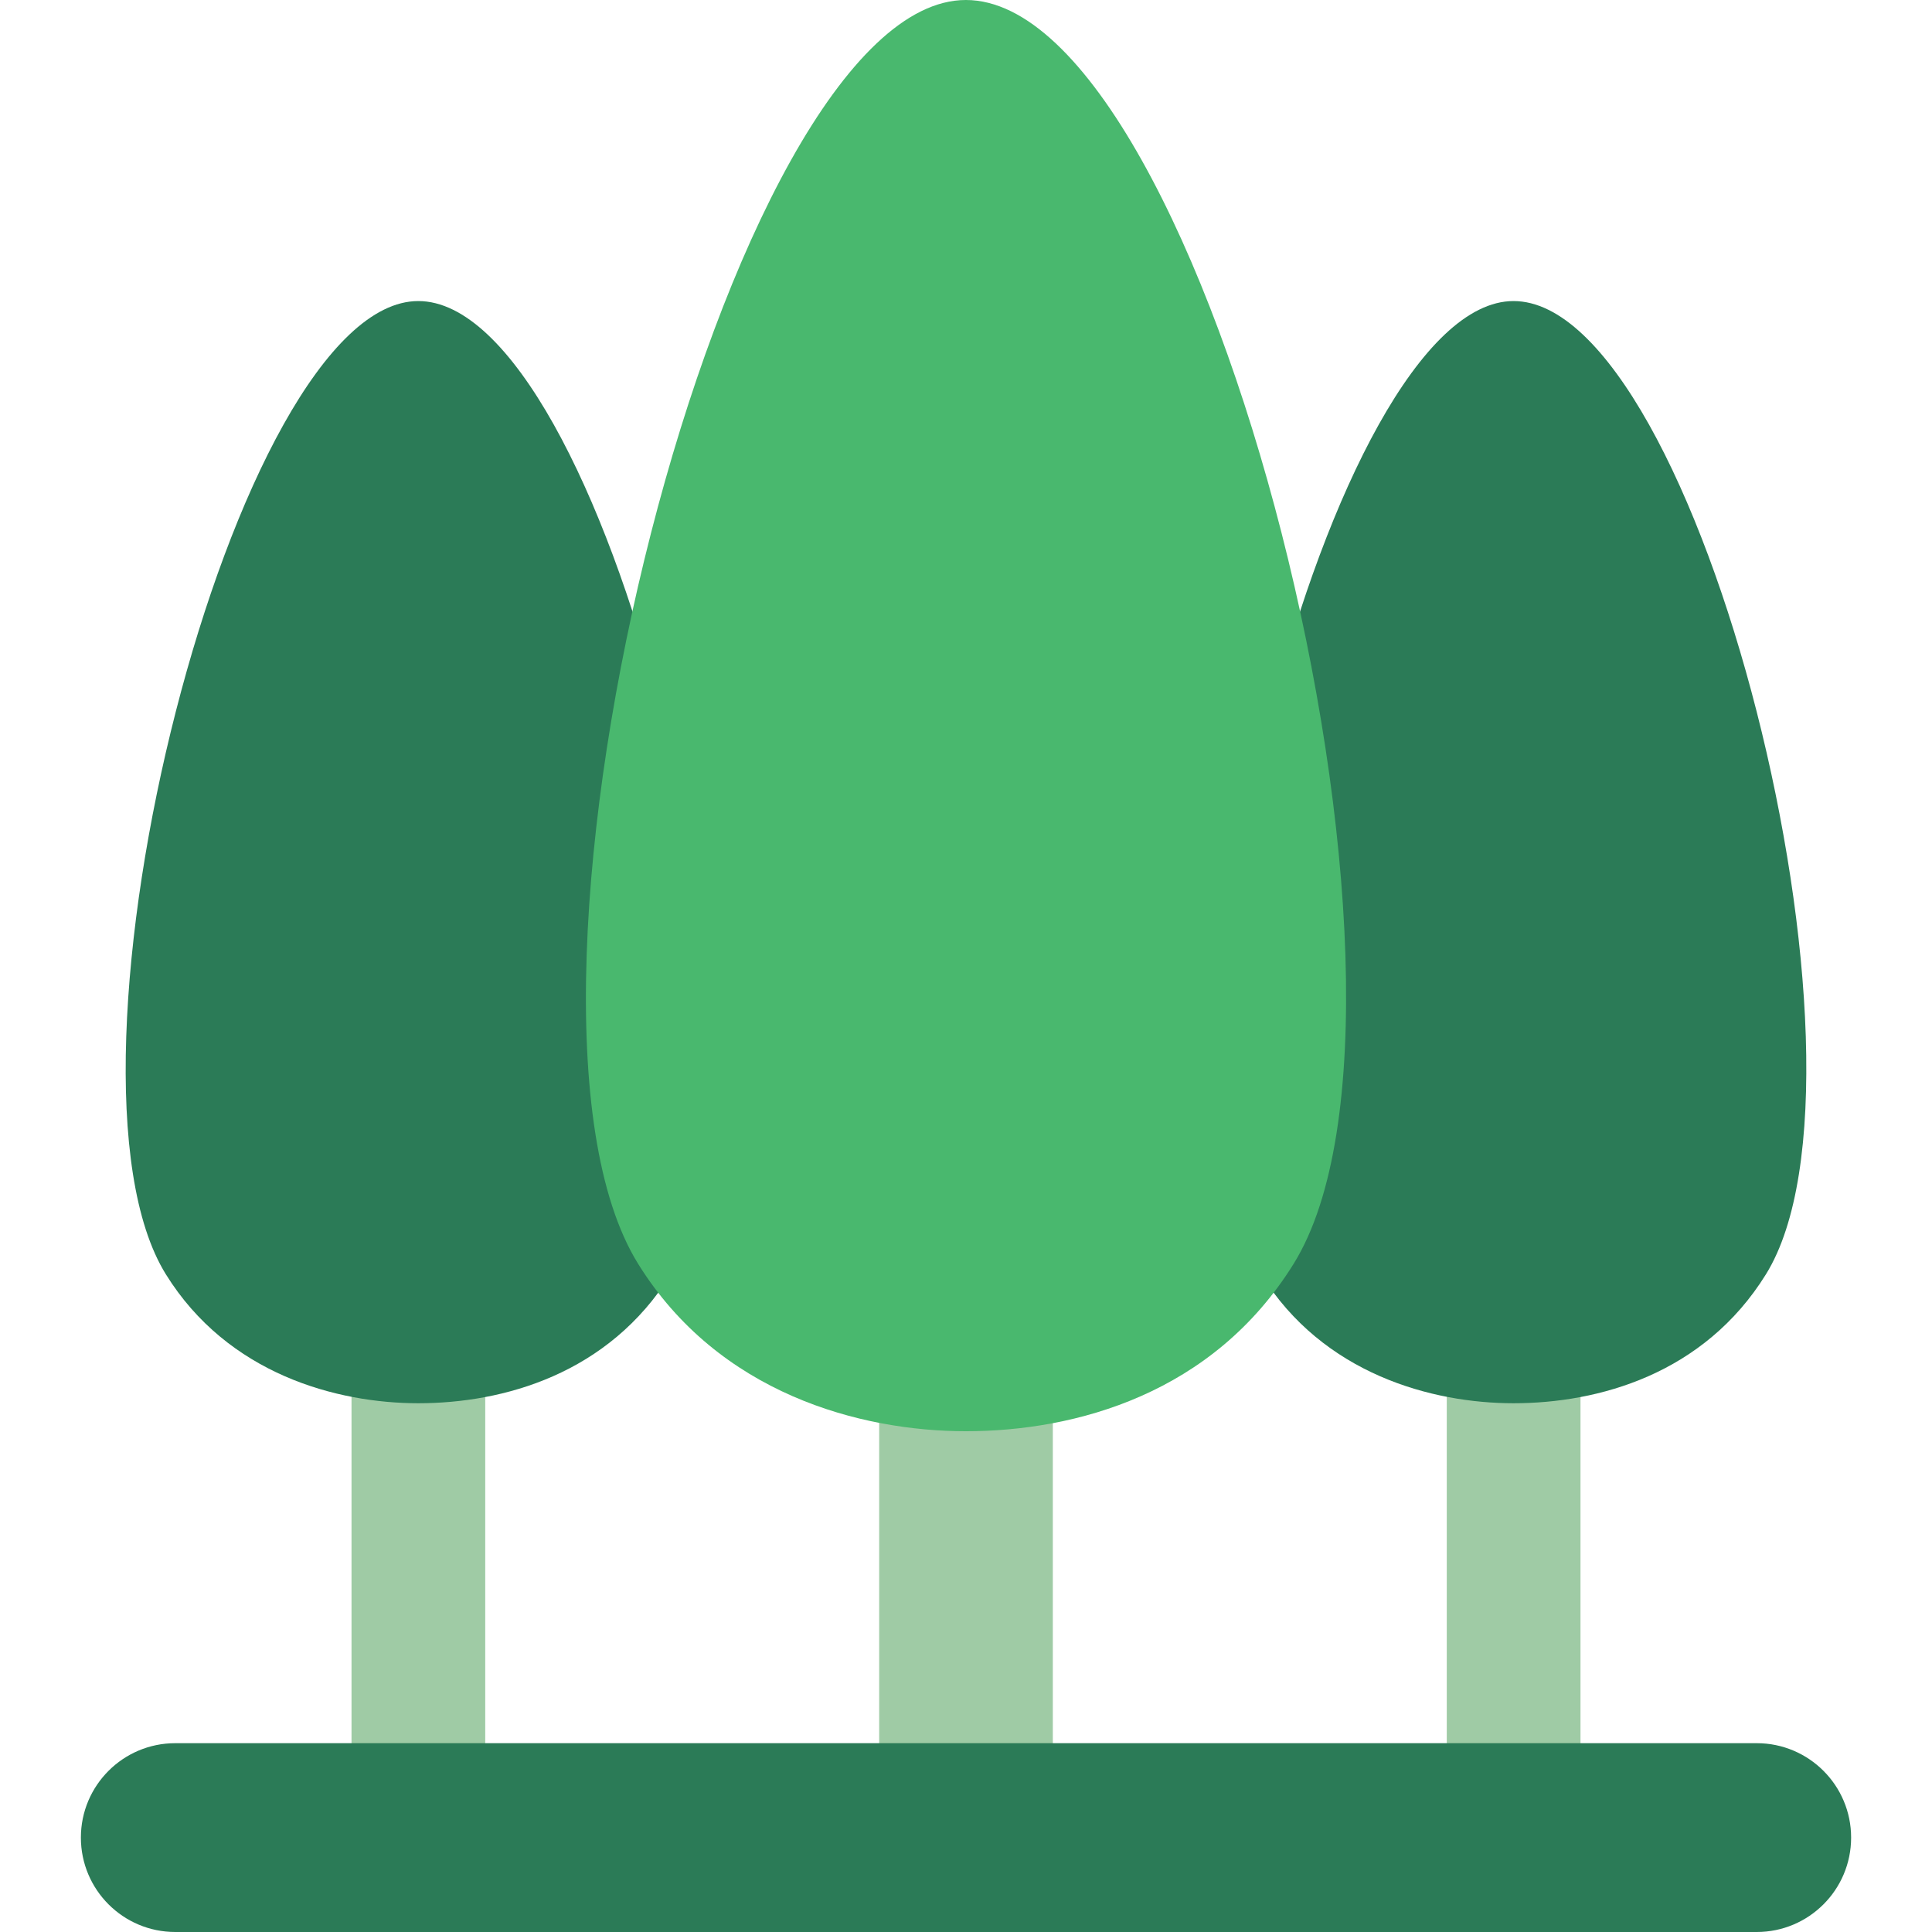
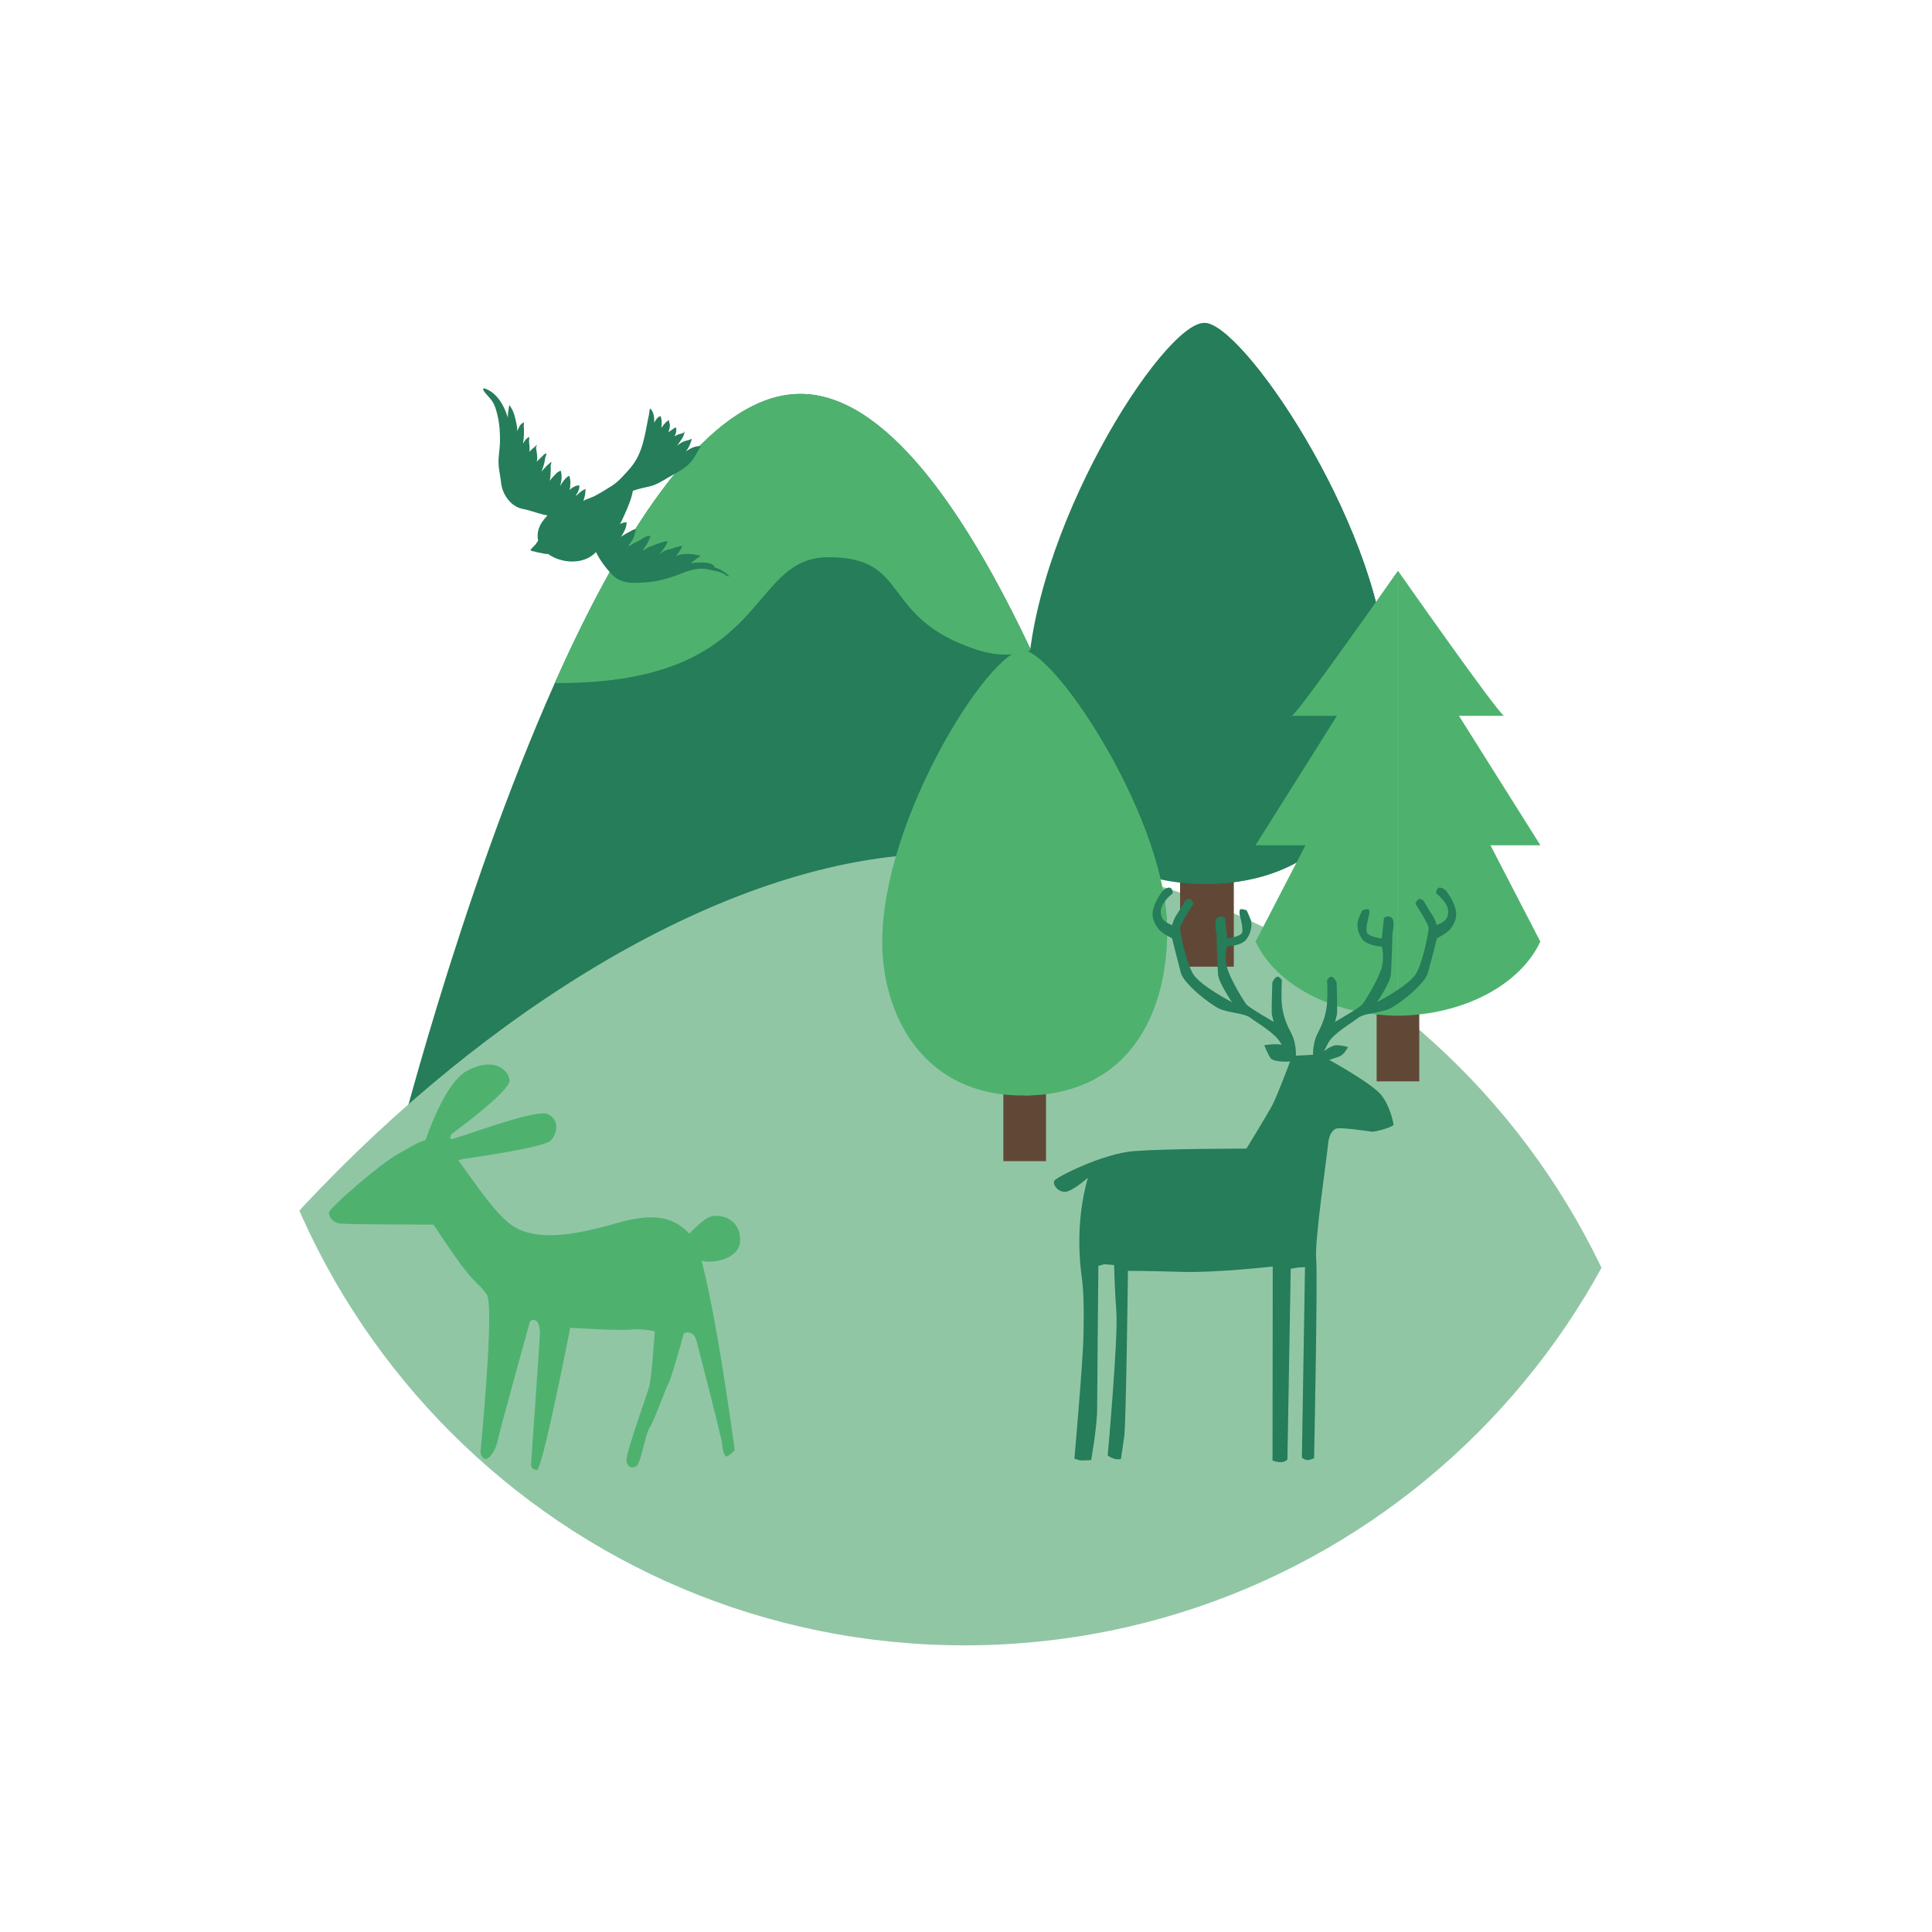
- <svg xmlns="http://www.w3.org/2000/svg" version="1.1" id="Layer_1" x="0px" y="0px" viewBox="0 0 342.284 342.284" style="enable-background:new 0 0 342.284 342.284;" xml:space="preserve">
-   <g id="XMLID_1031_">
-     <g id="XMLID_1032_">
-       <g id="XMLID_1033_">
-         <g id="XMLID_1034_">
-           <rect id="XMLID_1035_" x="256.318" y="217.674" style="fill:#9FCBA5;" width="23.69" height="102.331" />
+ <svg xmlns="http://www.w3.org/2000/svg" viewBox="0 0 708.662 708.662" height="708.662" width="708.662" xml:space="preserve" version="1.1" id="svg2">
+   <defs id="defs6">
+     <clipPath id="clipPath16" clipPathUnits="userSpaceOnUse">
+       <path id="path18" d="m 70.003,297.137 c 0,-117.649 95.373,-213.022 213.02,-213.022 l 0,0 c 117.649,0 213.022,95.373 213.022,213.022 l 0,0 c 0,117.649 -95.373,213.021 -213.022,213.021 l 0,0 c -117.647,0 -213.02,-95.372 -213.02,-213.021" />
+     </clipPath>
+   </defs>
+   <g transform="matrix(1.25,0,0,-1.25,0,708.6625)" id="g10">
+     <g id="g12">
+       <g clip-path="url(#clipPath16)" id="g14">
+         <g transform="translate(115.5674,226.6016)" id="g20">
+           <path id="path22" style="fill:#257d59;fill-opacity:1;fill-rule:nonzero;stroke:none" d="M 0,0 119.308,-119.309 238.615,0 c 0,0 -20.867,84.213 -51.656,149.541 -19.505,41.398 -42.991,75.196 -67.651,75.196 -26.551,0 -51.738,-39.17 -72.066,-84.819 C 18.897,76.248 0,0 0,0" />
        </g>
-         <path id="XMLID_1036_" style="fill:#2B7B57;" d="M268.145,53.338c-32.579-0.004-67.053,136.406-44.724,172.417     c10.987,17.719,30.328,22.85,44.724,22.852c15.015-0.002,33.737-5.133,44.724-22.852     C335.198,189.744,301.031,53.334,268.145,53.338z" />
+         <g transform="translate(162.8096,366.5195)" id="g24">
+           <path id="path26" style="fill:#4eb26e;fill-opacity:1;fill-rule:nonzero;stroke:none" d="m 0,0 c 0.352,-0.027 0.717,-0.027 1.081,-0.027 62.549,0 54.963,36.929 79.258,36.929 24.297,0 14.781,-17.588 43.127,-27.035 6.438,-2.146 11.797,-1.904 16.251,-0.244 C 120.212,51.021 96.726,84.819 72.065,84.819 45.515,84.819 20.328,45.649 0,0" />
+         </g>
+         <g transform="translate(277.1133,316.4512)" id="g28">
+           <path id="path30" style="fill:#91c6a5;fill-opacity:1;fill-rule:nonzero;stroke:none" d="m 0,0 c -117.999,0 -277.113,-166.368 -277.113,-284.366 l 490.766,70.712 C 213.653,-95.656 117.998,0 0,0" />
+         </g>
+         <path id="path32" style="fill:#614836;fill-opacity:1;fill-rule:nonzero;stroke:none" d="m 346.281,315.982 15.771,0 0,-32.719 -15.771,0 0,32.719 z" />
+         <g transform="translate(301.4814,364.5957)" id="g34">
+           <path id="path36" style="fill:#257d59;fill-opacity:1;fill-rule:nonzero;stroke:none" d="m 0,0 c -0.093,-26.568 14.599,-57.057 51.893,-57.057 0.266,0 0.528,0 0.795,0.006 39.262,0.408 52.68,31.151 52.68,60.979 0,40.142 -39.972,100.992 -52.68,103.574 -0.282,0.063 -0.542,0.092 -0.795,0.092 C 39.699,107.594 0.168,45.47 0,0" />
+         </g>
+         <g transform="translate(354.1689,472.0977)" id="g38">
+           <path id="path40" style="fill:#257d59;fill-opacity:1;fill-rule:nonzero;stroke:none" d="m 0,0 0,-164.553 c 39.263,0.408 52.681,31.151 52.681,60.979 C 52.681,-63.432 12.708,-2.582 0,0" />
+         </g>
+         <path id="path42" style="fill:#614836;fill-opacity:1;fill-rule:nonzero;stroke:none" d="m 294.428,252.168 12.513,0 0,-25.963 -12.513,0 0,25.963 z" />
+         <g transform="translate(258.876,290.7441)" id="g44">
+           <path id="path46" style="fill:#4eb26e;fill-opacity:1;fill-rule:nonzero;stroke:none" d="m 0,0 c -0.072,-21.084 11.585,-45.277 41.18,-45.277 0.211,0 0.418,0 0.63,0.006 31.155,0.324 41.803,24.718 41.803,48.386 0,31.854 -31.72,80.141 -41.803,82.191 -0.223,0.049 -0.43,0.072 -0.63,0.072 C 31.503,85.378 0.133,36.082 0,0" />
+         </g>
+         <g transform="translate(300.6855,376.0498)" id="g48">
+           <path id="path50" style="fill:#4eb26e;fill-opacity:1;fill-rule:nonzero;stroke:none" d="m 0,0 0,-130.577 c 31.155,0.324 41.804,24.719 41.804,48.387 C 41.804,-50.337 10.083,-2.05 0,0" />
+         </g>
+         <path id="path52" style="fill:#614836;fill-opacity:1;fill-rule:nonzero;stroke:none" d="m 403.961,275.57 12.514,0 0,-25.961 -12.514,0 0,25.961 z" />
+         <g transform="translate(410.2187,399.4551)" id="g54">
+           <path id="path56" style="fill:#4eb26e;fill-opacity:1;fill-rule:nonzero;stroke:none" d="m 0,0 0,-130.58 c 19.238,0.199 35.863,9.049 41.783,21.76 l -0.01,0.009 -14.625,28.241 14.631,0 0,0.039 -23.881,37.961 13.272,0 C 29.816,-42.57 0,0 0,0" />
+         </g>
+         <g transform="translate(410.2187,399.4551)" id="g58">
+           <path id="path60" style="fill:#4eb26e;fill-opacity:1;fill-rule:nonzero;stroke:none" d="m 0,0 0,-130.58 c -19.24,0.199 -35.865,9.049 -41.785,21.76 l 0.01,0.009 14.625,28.241 -14.631,0 0,0.039 23.881,37.961 -13.27,0 C -29.816,-42.57 0,0 0,0" />
+         </g>
+         <g transform="translate(123.5469,228.3486)" id="g62">
+           <path id="path64" style="fill:#4eb26e;fill-opacity:1;fill-rule:evenodd;stroke:none" d="M 0,0 C 0,0 5.937,20.483 13.672,24.473 21.408,28.462 25.544,24.764 25.98,21.65 26.468,18.536 9.001,5.837 9.001,5.837 9.001,5.837 8.223,4.768 8.807,4.33 9.39,3.939 33.475,13.331 37.122,11.677 40.724,10.071 40.089,6.081 38.047,3.892 36.004,1.75 12.358,-1.51 12.358,-1.51 L 8.807,-2.433 0,0 Z" />
+         </g>
+         <g transform="translate(200.6133,203.0488)" id="g66">
+           <path id="path68" style="fill:#4eb26e;fill-opacity:1;fill-rule:evenodd;stroke:none" d="M 0,0 C 0,0 5.304,6.421 8.32,7.006 11.287,7.541 16.446,6.13 16.591,0.194 16.736,-5.742 8.32,-7.007 5.255,-6.082 2.19,-5.109 0,0 0,0" />
+         </g>
+         <g transform="translate(215.5996,141.3564)" id="g70">
+           <path id="path72" style="fill:#4eb26e;fill-opacity:1;fill-rule:evenodd;stroke:none" d="m 0,0 c 0,0 -7.542,56.827 -12.505,62.664 -4.963,5.888 -10.898,7.25 -22.526,3.893 -11.628,-3.357 -23.062,-5.4 -30.116,-0.681 -7.054,4.671 -15.472,20.094 -19.9,23.743 -4.475,3.697 -8.271,0.243 -13.623,-2.579 -5.303,-2.87 -20.629,-16.201 -20.434,-17.369 0.196,-1.217 0.924,-2.968 3.65,-3.162 2.676,-0.244 27.05,-0.293 27.05,-0.293 6.082,-9.049 6.861,-10.266 10.073,-14.304 2.286,-2.773 3.842,-3.697 5.595,-6.275 2.285,-3.455 -1.85,-45.783 -1.85,-45.783 0,0 -0.194,-1.509 1.022,-2.288 1.216,-0.827 3.406,2.288 3.94,5.012 0.536,2.774 9.39,34.691 9.39,34.691 0,0 0.293,1.459 1.656,0.875 1.36,-0.536 1.36,-3.065 1.41,-3.601 0.098,-0.486 -2.627,-38.923 -2.627,-38.923 0,0 0.146,-1.313 1.75,-1.41 1.607,-0.049 9.78,41.744 9.78,41.744 0,0 14.012,-0.925 17.758,-0.535 3.747,0.341 7.056,-0.535 7.056,-0.535 0,0 -0.974,-14.206 -1.703,-16.445 -0.681,-2.286 -6.861,-19.509 -6.617,-21.457 0.292,-1.897 1.411,-2.432 2.822,-1.703 1.459,0.731 2.627,9.342 3.989,11.386 1.362,2.044 4.428,10.85 5.499,12.893 1.069,2.045 4.524,14.742 4.524,14.742 0,0 1.119,0.633 2.189,0.049 1.07,-0.536 1.509,-2.141 1.509,-2.141 0,0 7.249,-27.879 7.493,-30.117 0.242,-2.237 0.486,-3.21 1.07,-3.794 C -2.093,-2.288 0,0 0,0" />
+         </g>
+         <g transform="translate(142.0498,452.9717)" id="g74">
+           <path id="path76" style="fill:#257d59;fill-opacity:1;fill-rule:nonzero;stroke:none" d="m 0,0 c 3.487,-0.981 5.812,-4.727 6.964,-8.577 0.025,0.808 0.018,1.594 0.244,2.365 0.002,0.144 0.011,0.289 0.028,0.435 0.006,0.056 0.017,0.145 0.038,0.237 0.024,0.211 0.074,0.401 0.164,0.612 0,0.008 -0.003,0.014 -0.003,0.022 -10e-4,0.031 0.044,0.03 0.046,0 0.003,-0.037 0.013,-0.077 0.021,-0.116 0.006,-0.008 0.012,-0.017 0.019,-0.029 0.001,-0.002 0.001,-0.002 0.002,-0.004 0.003,-0.005 0.009,-0.013 0.013,-0.02 0.007,0 0.013,-0.01 0.015,-0.026 0.005,-0.008 0.009,-0.014 0.014,-0.024 0.011,-0.019 0.024,-0.042 0.036,-0.062 0.208,-0.191 0.33,-0.481 0.46,-0.725 0.007,-0.016 0.014,-0.032 0.023,-0.048 0.846,-1.162 1.54,-4.879 1.594,-5.473 0.033,-0.37 0.066,-0.749 0.098,-1.132 0.373,1.123 0.846,2.009 1.378,2.257 0.144,0.15 0.337,0.323 0.558,0.328 0.018,0.001 0.032,-0.026 0.016,-0.039 -0.024,-0.019 -0.04,-0.044 -0.058,-0.07 0.043,-0.26 0.029,-0.545 -0.027,-0.822 0.152,-1.866 0.054,-3.599 -0.214,-5.301 0.259,0.425 0.65,1.147 1.133,1.49 0.163,0.212 0.396,0.389 0.603,0.453 0.064,0.019 0.111,-0.043 0.101,-0.101 -0.009,-0.046 -0.029,-0.092 -0.047,-0.138 0.057,-0.337 0.032,-0.663 -0.037,-0.986 0.111,-1.048 0.221,-2.106 0.14,-3.157 0.02,0.026 0.041,0.049 0.06,0.076 0.338,0.47 0.897,0.937 1.345,1.304 0.089,0.075 0.164,0.134 0.244,0.174 0.008,0.011 0.014,0.019 0.021,0.029 0.008,0.053 0.041,0.092 0.084,0.109 0.098,0.123 0.203,0.234 0.358,0.313 0.03,0.015 0.065,-0.017 0.047,-0.046 -0.067,-0.116 -0.094,-0.248 -0.144,-0.37 -0.02,-0.046 -0.049,-0.09 -0.079,-0.134 -0.046,-0.466 0.22,-1.658 0.24,-1.854 0.068,-0.641 0.151,-1.349 0.043,-1.992 -0.026,-0.158 -0.064,-0.314 -0.095,-0.472 0.339,0.359 0.72,0.684 1.066,1.029 0.273,0.272 0.517,0.551 0.793,0.787 0.086,0.112 0.184,0.215 0.312,0.306 0.196,0.139 0.409,0.372 0.689,0.27 0.008,-0.003 0.011,-0.015 0.003,-0.021 -0.017,-0.007 -0.035,-0.027 -0.053,-0.049 -0.039,-0.138 0.018,-0.301 -0.033,-0.429 -0.073,-0.178 -0.123,-0.366 -0.202,-0.539 -0.025,-0.054 -0.042,-0.107 -0.062,-0.159 -0.137,-1.33 -0.533,-2.586 -1.022,-3.853 -0.041,-0.1 -0.076,-0.196 -0.113,-0.294 0.202,0.235 0.403,0.465 0.59,0.685 0.122,0.144 1.102,1.251 1.694,1.685 0.171,0.182 0.371,0.43 0.624,0.45 0.03,0.001 0.046,-0.04 0.024,-0.059 -0.018,-0.016 -0.029,-0.036 -0.042,-0.055 -0.009,-0.101 0.008,-0.198 -0.013,-0.296 -0.026,-0.137 -0.083,-0.266 -0.112,-0.404 -0.022,-0.104 -0.035,-0.198 -0.06,-0.292 0.089,-1.433 0.012,-2.935 -0.247,-4.394 0.268,0.428 0.597,0.822 0.936,1.169 0.631,0.645 1.28,1.56 2.219,1.772 0.004,10e-4 0.004,-0.007 0.008,-0.008 0.03,0.018 0.073,0.012 0.083,-0.029 0.245,-0.996 0.278,-1.834 0.135,-2.858 -0.059,-0.425 -0.202,-1.034 -0.398,-1.589 0.804,1.355 2.393,3.386 2.839,2.865 0.021,-0.026 0.028,-0.058 0.01,-0.089 -0.003,-0.005 -0.006,-0.011 -0.009,-0.016 -0.001,-0.003 -0.005,0 -0.007,-0.003 0.218,-0.905 0.308,-1.698 0.163,-2.58 0.014,-0.096 0.026,-0.191 0.025,-0.286 -0.001,-0.324 -0.102,-0.566 -0.186,-0.874 -0.026,-0.087 -0.056,-0.168 -0.084,-0.25 0.465,0.562 1.092,0.915 1.79,1.248 0.042,0.02 0.722,0.219 0.973,0.192 0.041,0.044 0.119,0.045 0.136,-0.024 0.148,-0.635 -0.137,-1.312 -0.378,-1.894 -0.102,-0.246 -0.248,-0.495 -0.432,-0.702 -0.038,-0.168 -0.094,-0.333 -0.165,-0.49 0.247,0.248 0.517,0.482 0.786,0.72 0.606,0.539 1.245,1.05 2.013,1.32 0.004,0.019 0.009,0.038 0.013,0.058 0.003,0.013 0.023,0.01 0.023,-0.003 0,-0.012 -0.002,-0.027 -0.002,-0.04 0.012,0.004 0.022,0.011 0.034,0.014 0.025,0.008 0.038,-0.029 0.017,-0.042 -0.017,-0.013 -0.035,-0.027 -0.052,-0.039 -0.01,-0.968 -0.18,-2.327 -0.661,-3.431 1.022,0.623 2.294,0.887 3.351,1.452 1.694,0.904 3.306,1.892 4.936,2.914 2.055,1.287 3.79,3.345 5.378,5.145 4.011,4.546 4.387,10.262 5.63,15.911 0.008,0.087 0.013,0.175 0.022,0.262 0.006,0.081 0.025,0.161 0.042,0.24 -0.009,0.047 -0.015,0.094 -0.003,0.139 0.032,0.129 0.053,0.258 0.059,0.39 0.009,0.15 0.117,0.331 0.153,0.495 -0.005,0.038 -0.005,0.077 -0.011,0.115 -0.003,0.018 0.003,0.033 0.013,0.044 -0.003,0.008 0,0.016 -0.002,0.023 -0.007,0.023 0.009,0.033 0.027,0.033 0.014,0.007 0.034,0.005 0.042,-0.016 0.025,-0.065 0.055,-0.114 0.085,-0.161 0.026,-10e-4 0.054,-0.009 0.079,-0.035 0.959,-0.996 1.025,-2.584 1.018,-4.02 0.332,0.645 0.704,1.336 1.325,1.715 0.004,0.003 0.007,0.006 0.011,0.01 0.082,0.084 0.196,0.106 0.297,0.153 0.035,0.037 0.07,0.074 0.095,0.114 0.01,0.016 0.028,0.009 0.035,-0.004 0.005,0.018 0.033,0.02 0.041,0.004 l 0.004,-0.009 c 0.003,-0.002 0.002,-0.004 0.005,-0.006 0.12,-0.209 0.204,-0.366 0.212,-0.604 0.268,-0.899 0.146,-1.915 0.103,-2.868 0.179,0.271 0.366,0.529 0.532,0.764 0.186,0.265 0.398,0.507 0.62,0.74 0.1,0.104 0.242,0.25 0.367,0.323 0.009,0.004 0.016,0.006 0.025,0.01 0.073,0.054 0.146,0.109 0.214,0.17 0.034,0.029 0.123,0.105 0.195,0.175 0.04,0.047 0.082,0.094 0.107,0.153 0.012,0.029 0.05,0.013 0.052,-0.014 0.009,-0.003 0.017,-0.005 0.018,-0.016 0.004,-0.004 0.013,-0.003 0.013,-0.012 10e-4,-0.028 -0.002,-0.056 -0.002,-0.085 0.001,-0.004 0.001,-0.008 0.002,-0.014 10e-4,-0.004 0.01,-0.003 0.007,-0.01 l -0.002,-0.02 c 10e-4,-0.007 0.003,-0.013 0.004,-0.02 0.009,-0.029 0.019,-0.059 0.028,-0.088 0.024,-0.046 0.047,-0.091 0.064,-0.14 0.042,-0.131 0.056,-0.263 0.063,-0.4 0.38,-0.777 -0.006,-2.038 -0.268,-2.792 0.479,0.347 1.012,0.645 1.452,1.028 0.057,0.05 0.12,0.093 0.183,0.131 0.021,0.052 0.063,0.091 0.122,0.096 0.15,0.01 0.361,0.071 0.512,0.113 l 0.003,0.013 c 0.002,0.014 0.023,0.01 0.023,-0.003 l 0,-0.036 c 0.021,-0.01 0.037,-0.029 0.003,-0.045 0,0 -0.002,-0.002 -0.003,-0.003 0,-0.086 -0.001,-0.181 -0.01,-0.278 0.097,-0.877 -0.091,-1.453 -0.52,-2.224 0.359,0.211 0.758,0.431 1.146,0.57 0.441,0.158 1.247,0.213 1.589,0.556 0.006,0.005 0.011,0.003 0.017,0.001 0.005,0.004 0.01,0.008 0.014,0.012 0.046,0.104 0.09,0.209 0.142,0.31 0.018,0.033 0.065,0.01 0.061,-0.023 0.008,-0.01 0.012,-0.023 -0.001,-0.033 -10e-4,-0.001 -10e-4,-0.003 -0.002,-0.003 -0.018,-0.09 -0.03,-0.185 -0.043,-0.281 0.002,-0.002 0.007,10e-4 0.006,-0.002 -0.006,-0.043 -0.02,-0.085 -0.027,-0.127 -0.004,-0.022 -0.009,-0.041 -0.014,-0.061 -0.241,-1.154 -1.111,-2.285 -1.785,-3.187 -0.115,-0.154 -0.233,-0.309 -0.353,-0.463 0.035,0.025 0.072,0.053 0.106,0.078 0.634,0.473 1.352,1.002 2.113,1.254 0.497,0.164 1.118,0.255 1.642,0.437 0.064,0.117 0.152,0.221 0.255,0.255 10e-4,0 10e-4,10e-4 0.002,10e-4 0.023,0.007 0.045,0.014 0.069,0.012 0.014,0 0.018,-0.012 0.021,-0.022 0.002,-0.006 0.004,-0.006 0.003,-0.011 0.011,-0.038 0.016,-0.076 0.023,-0.114 0,-0.002 0.006,-0.001 0.004,-0.003 0,-0.001 -0.002,-0.002 -0.002,-0.003 0.05,-0.288 -0.032,-0.56 -0.187,-0.799 -0.225,-0.951 -0.846,-1.955 -1.313,-2.649 -0.035,-0.052 -0.074,-0.102 -0.11,-0.153 1.276,0.965 2.683,1.661 4.385,1.573 0.024,-0.001 0.032,-0.041 0.006,-0.046 0,0 -10e-4,0 -0.002,0 -0.013,-0.013 -0.023,-0.022 -0.034,-0.031 -0.002,-0.004 -0.003,-0.009 -0.005,-0.01 -10e-4,-0.003 -0.002,-0.004 -0.004,-0.006 -1.231,-1.819 -1.912,-3.702 -3.553,-5.244 -1.635,-1.536 -3.9,-2.66 -5.826,-3.772 -1.813,-1.045 -3.631,-2.261 -5.702,-2.724 -1.563,-0.35 -3.295,-0.706 -4.846,-1.276 -0.398,-2.395 -1.538,-4.978 -2.486,-7.084 -0.415,-0.922 -0.811,-1.841 -1.279,-2.707 0.585,0.354 1.211,0.602 1.823,0.523 0.021,0.02 0.046,0.018 0.061,-0.007 0.083,-0.013 0.165,-0.033 0.248,-0.06 0.009,-0.003 0.013,-0.015 0.003,-0.021 -0.083,-0.038 -0.158,-0.079 -0.239,-0.117 0.024,-1.364 -0.858,-2.906 -1.607,-4.005 0.115,0.077 0.229,0.152 0.348,0.229 0.818,0.528 1.637,1.005 2.509,1.437 0.539,0.267 1.025,0.668 1.612,0.449 0.02,-0.008 0.041,-0.031 0.032,-0.055 l -0.021,-0.05 c -0.01,-0.021 -0.036,-0.021 -0.045,0 0.011,-0.026 -0.033,-0.08 -0.118,-0.153 -0.214,-0.501 -0.312,-1.146 -0.435,-1.653 -0.17,-0.7 -0.841,-1.635 -1.279,-2.203 -0.158,-0.206 -0.343,-0.456 -0.544,-0.712 0.042,0.036 0.083,0.074 0.129,0.109 0.135,0.1 0.264,-0.018 0.277,-0.151 0.721,0.563 1.54,1.006 2.543,1.457 0.93,0.416 2.619,1.98 3.665,1.433 0.044,-0.023 0.055,-0.092 0.017,-0.125 -0.068,-0.059 -0.142,-0.113 -0.213,-0.17 -0.341,-1.335 -1.283,-2.623 -2.069,-3.709 -0.02,-0.027 -0.041,-0.054 -0.062,-0.081 0.126,0.035 0.271,0.05 0.385,0.009 0.599,0.46 1.257,0.847 2.016,1.119 1.041,0.374 2.142,0.88 3.203,1.16 0.524,0.14 1.008,0.404 1.548,0.302 0.073,-0.013 0.071,-0.112 0.018,-0.146 -0.002,-0.002 -0.004,-0.003 -0.006,-0.005 l 0,-0.004 c 0.016,0.017 0.031,0.036 0.046,0.053 0.016,0.019 0.034,0.017 0.05,0.007 0.004,0.008 0.008,0.017 0.009,0.026 0.012,0.056 0.099,-0.013 0.037,-0.036 -0.009,-0.003 -0.017,-0.012 -0.025,-0.016 0.003,-0.012 0.003,-0.023 -0.002,-0.034 -0.011,-0.024 -0.026,-0.05 -0.039,-0.075 0.029,-0.019 0.047,-0.054 0.032,-0.094 -0.033,-0.086 -0.074,-0.131 -0.146,-0.195 -0.12,-0.471 -0.505,-0.869 -0.75,-1.303 -0.425,-0.758 -0.98,-1.402 -1.543,-2.062 0.403,0.276 0.8,0.548 1.171,0.825 0.657,0.488 1.601,0.666 2.365,0.883 1.05,0.299 2.065,0.772 3.16,0.792 0.089,0.002 0.111,-0.114 0.043,-0.159 -0.021,-0.013 -0.043,-0.024 -0.065,-0.037 0.02,-0.035 0.029,-0.076 0.009,-0.114 -0.489,-0.926 -1.056,-1.83 -1.754,-2.611 0.263,0.094 0.521,0.186 0.77,0.272 1.652,0.579 4.707,0.4 6.349,-0.241 0.025,-0.011 0.039,-0.051 0.009,-0.064 -0.028,-0.012 -0.061,-0.018 -0.09,-0.03 0.035,-0.029 0.048,-0.087 -0.004,-0.112 -0.967,-0.472 -1.823,-1.282 -2.729,-1.961 0.976,0.16 1.987,0.254 3.084,0.259 0.971,0.006 3.737,-0.095 3.977,-1.473 1.479,-0.407 2.906,-1.187 4.247,-2.513 0.044,-0.044 -0.003,-0.104 -0.056,-0.096 -0.593,0.088 -0.767,0.268 -1.32,0.629 -1.308,0.861 -3.378,1.04 -4.865,1.432 -2.219,0.585 -5.299,-0.212 -7.371,-1.063 -3.498,-1.436 -7.034,-2.488 -10.812,-2.754 -3.683,-0.259 -7.242,-0.549 -10.015,2.373 -1.758,1.851 -3.44,4.098 -4.637,6.508 -3.406,-3.74 -10.026,-3.473 -14.08,-0.538 -0.634,-0.127 -1.453,0.163 -2.015,0.265 -0.566,0.103 -1.087,0.163 -1.637,0.352 -0.438,0.15 -0.916,0.133 -1.332,0.33 -0.103,0.048 -0.152,0.216 -0.081,0.308 0.467,0.61 1.079,1.097 1.561,1.695 0.115,0.144 0.375,0.648 0.628,0.959 -0.437,1.846 0.047,3.86 1.176,5.49 0.385,0.557 0.936,1.258 1.583,1.889 -0.465,0.081 -0.929,0.168 -1.39,0.286 -1.981,0.5 -3.971,1.264 -5.965,1.648 -3.512,0.676 -5.966,4.379 -6.286,7.682 -0.191,1.97 -0.689,3.72 -0.749,5.72 -0.065,2.166 0.418,4.332 0.43,6.49 0.015,2.621 -0.124,5.043 -0.749,7.604 -0.374,1.539 -0.709,2.907 -1.646,4.243 -0.755,1.08 -1.796,1.944 -2.477,3.059 -0.034,0.057 -0.04,0.11 -0.034,0.159 -0.021,0.031 -0.036,0.068 -0.039,0.115 -0.001,0.024 -0.003,0.048 -0.003,0.073 C -0.287,-0.068 -0.133,0.038 0,0" />
+         </g>
+         <g transform="translate(385.3682,255.9766)" id="g78">
+           <path id="path80" style="fill:#257d59;fill-opacity:1;fill-rule:evenodd;stroke:none" d="m 0,0 c 0,0 -0.548,4.309 1.335,7.829 1.881,3.52 2.609,6.492 2.73,9.224 0.182,2.73 0,6.311 0,6.311 0,0 0.728,1.275 1.456,0.912 0.791,-0.303 1.335,-1.639 1.335,-1.639 0,0 0.304,-8.617 0.062,-9.467 -0.184,-0.85 -0.547,-2.064 -0.547,-2.064 0,0 7.282,4.126 8.071,5.159 0.79,1.031 4.128,6.432 5.403,10.013 1.273,3.581 0.242,6.917 0.242,6.917 0,0 -4.127,0.184 -5.645,2.065 -1.517,1.942 -1.638,4.37 -1.334,5.523 0.303,1.093 1.274,3.033 1.274,3.033 0,0 1.578,0.608 1.881,0.243 0.365,-0.364 0.123,-1.517 0.123,-1.517 0,0 -1.154,-4.005 -0.668,-5.219 0.423,-1.273 4.369,-1.76 4.369,-1.76 0,0 0.607,5.098 0.607,5.706 0,0.667 1.457,1.213 2.428,0.243 0.91,-1.033 0.121,-4.31 0.121,-4.31 0,0 -0.243,-9.954 -0.485,-12.321 -0.243,-2.426 -4.067,-8.009 -4.067,-8.009 0,0 9.408,4.855 11.47,8.374 2.063,3.521 3.702,12.198 3.702,13.352 0,1.215 -3.884,7.162 -3.884,7.162 0,0 0.424,1.213 1.034,1.394 0.604,0.122 1.332,-0.486 1.332,-0.486 0,0 1.518,-2.669 2.551,-4.186 1.031,-1.578 1.273,-2.975 1.273,-2.975 0,0 2.307,0.669 3.035,2.126 0.729,1.456 0.425,3.275 -0.789,4.793 -1.215,1.578 -2.367,2.368 -2.367,2.368 0,0 0.06,1.697 1.031,1.697 0.911,0 1.761,-0.786 1.761,-0.786 0,0 2.183,-2.672 2.852,-5.281 0.728,-2.609 -0.243,-4.31 -1.213,-5.765 -0.972,-1.457 -4.187,-3.036 -4.187,-3.036 0,0 -1.762,-6.977 -2.673,-10.194 C 32.771,22.272 25.367,16.386 22.574,15.052 19.784,13.655 15.17,13.776 13.169,12.259 11.227,10.741 6.128,7.829 4.491,5.099 2.912,2.306 2.063,0 2.063,0 L 0,0 Z" />
+         </g>
+         <g transform="translate(380.209,255.9766)" id="g82">
+           <path id="path84" style="fill:#257d59;fill-opacity:1;fill-rule:evenodd;stroke:none" d="m 0,0 c 0,0 0.547,4.309 -1.336,7.829 -1.94,3.52 -2.609,6.492 -2.79,9.224 -0.122,2.73 0.059,6.311 0.059,6.311 0,0 -0.729,1.275 -1.517,0.912 -0.727,-0.303 -1.273,-1.639 -1.273,-1.639 0,0 -0.305,-8.617 -0.122,-9.467 0.182,-0.85 0.545,-2.064 0.545,-2.064 0,0 -7.283,4.126 -8.07,5.159 -0.789,1.031 -4.127,6.432 -5.402,10.013 -1.274,3.581 -0.242,6.917 -0.242,6.917 0,0 4.127,0.184 5.644,2.065 1.516,1.942 1.699,4.37 1.395,5.523 -0.365,1.093 -1.274,3.033 -1.274,3.033 0,0 -1.638,0.608 -1.941,0.243 -0.305,-0.364 -0.121,-1.517 -0.121,-1.517 0,0 1.152,-4.005 0.726,-5.219 -0.424,-1.273 -4.368,-1.76 -4.368,-1.76 0,0 -0.607,5.098 -0.607,5.706 0,0.667 -1.518,1.213 -2.43,0.243 -0.908,-1.033 -0.12,-4.31 -0.12,-4.31 0,0 0.244,-9.954 0.485,-12.321 0.243,-2.426 4.068,-8.009 4.068,-8.009 0,0 -9.407,4.855 -11.471,8.374 -2.064,3.521 -3.764,12.198 -3.764,13.352 0,1.215 3.947,7.162 3.947,7.162 0,0 -0.486,1.213 -1.032,1.394 -0.607,0.122 -1.395,-0.486 -1.395,-0.486 0,0 -1.52,-2.669 -2.55,-4.186 -1.033,-1.578 -1.275,-2.975 -1.275,-2.975 0,0 -2.306,0.669 -2.974,2.126 -0.729,1.456 -0.425,3.275 0.79,4.793 1.153,1.578 2.366,2.368 2.366,2.368 0,0 -0.06,1.697 -1.031,1.697 -0.971,0 -1.82,-0.786 -1.82,-0.786 0,0 -2.125,-2.672 -2.854,-5.281 -0.727,-2.609 0.303,-4.31 1.275,-5.765 0.91,-1.457 4.188,-3.036 4.188,-3.036 0,0 1.76,-6.977 2.607,-10.194 0.913,-3.157 8.317,-9.043 11.108,-10.377 2.732,-1.397 7.344,-1.276 9.345,-2.793 2.003,-1.518 7.101,-4.43 8.679,-7.16 C -2.912,2.306 -2.064,0 -2.064,0 L 0,0 Z" />
+         </g>
+         <g transform="translate(319.2158,221.3232)" id="g86">
+           <path id="path88" style="fill:#257d59;fill-opacity:1;fill-rule:evenodd;stroke:none" d="m 0,0 c 0,0 -4.609,-4.126 -6.735,-4.126 -2.186,0 -3.762,2.306 -3.035,3.338 0.73,1.03 14.082,7.89 23.367,8.617 9.345,0.729 32.953,0.729 32.953,0.729 0,0 6.309,10.317 7.646,12.864 1.334,2.551 5.158,12.685 5.158,12.685 0,0 -4.855,-0.302 -5.763,1.032 -0.912,1.396 -1.822,3.762 -1.822,3.762 0,0 3.58,0.608 5.278,0.06 1.701,-0.544 3.217,-3.154 3.217,-3.154 0,0 3.702,0.121 4.976,0.243 1.276,0.121 2.308,-0.243 2.308,-0.243 0,0 3.58,3.094 5.339,3.094 1.822,0 3.46,-0.547 3.46,-0.547 0,0 -1.093,-2.246 -2.61,-2.791 -1.516,-0.546 -2.912,-0.969 -2.912,-0.969 0,0 12.563,-6.92 15.293,-10.318 2.67,-3.459 3.52,-8.072 3.58,-8.679 0.062,-0.667 -5.521,-2.245 -6.372,-2.063 -0.848,0.121 -9.165,1.335 -10.378,0.909 -1.152,-0.364 -2.304,-1.88 -2.489,-4.915 -0.241,-3.034 -3.943,-27.856 -3.457,-33.257 0.485,-5.4 -0.607,-58.563 -0.607,-58.563 0,0 -1.275,-0.607 -2.064,-0.547 -0.789,0.061 -1.518,0.729 -1.518,0.729 l 0.911,55.893 -2.064,-0.121 -2.122,-0.364 -0.972,-55.955 c 0,0 -0.849,-0.971 -2.367,-0.79 -1.457,0.183 -2.003,0.487 -2.003,0.487 l 0.061,56.925 c 0,0 -16.508,-1.881 -26.582,-1.578 -10.013,0.304 -15.901,0.304 -15.901,0.304 0,0 -0.546,-44.607 -1.091,-48.55 -0.548,-3.884 -0.971,-6.676 -0.971,-6.676 0,0 -1.031,-0.243 -2.065,0.121 -1.03,0.304 -1.82,0.91 -1.82,0.91 0,0 3.096,34.411 2.55,41.996 -0.546,7.648 -0.667,13.899 -0.667,13.899 l -2.854,0.242 -1.76,-0.486 c 0,0 -0.365,-36.473 -0.365,-41.876 0,-5.4 -1.759,-15.11 -1.759,-15.11 0,0 -1.76,-0.121 -2.67,-0.121 -0.908,0 -2.244,0.546 -2.244,0.546 0,0 2.546,28.583 2.67,36.413 0.181,7.769 0,13.23 -0.487,16.689 C -2.243,-25.792 -3.821,-13.532 0,0" />
+         </g>
      </g>
-       <g id="XMLID_1037_">
-         <g id="XMLID_1038_">
-           <rect id="XMLID_1039_" x="62.277" y="217.674" style="fill:#9FCBA5;" width="23.69" height="102.331" />
-         </g>
-         <path id="XMLID_1040_" style="fill:#2B7B57;" d="M74.105,53.338c-32.58-0.004-67.053,136.406-44.724,172.417     c10.987,17.719,30.328,22.85,44.724,22.852c15.015-0.002,33.737-5.133,44.724-22.852     C141.158,189.744,106.991,53.334,74.105,53.338z" />
-       </g>
-       <g id="XMLID_1041_">
-         <rect id="XMLID_1042_" x="155.76" y="187.124" style="fill:#9FCBA5;" width="30.763" height="132.881" />
-       </g>
-       <path id="XMLID_1043_" style="fill:#49B86E;" d="M171.12,0c-42.306-0.005-87.071,177.128-58.076,223.89    c14.267,23.009,39.382,29.672,58.076,29.675c19.498-0.003,43.808-6.665,58.076-29.675C258.191,177.128,213.823-0.005,171.12,0z" />
-     </g>
-     <g id="XMLID_1044_">
-       <path id="XMLID_6_" style="fill:#2B7B57;" d="M14.33,325.558L14.33,325.558c0-9.237,7.488-16.726,16.726-16.726h280.173    c9.237,0,16.726,7.488,16.726,16.726l0,0c0,9.237-7.488,16.726-16.726,16.726H31.056C21.819,342.284,14.33,334.795,14.33,325.558z    " />
    </g>
  </g>
-   <g>
- </g>
-   <g>
- </g>
-   <g>
- </g>
-   <g>
- </g>
-   <g>
- </g>
-   <g>
- </g>
-   <g>
- </g>
-   <g>
- </g>
-   <g>
- </g>
-   <g>
- </g>
-   <g>
- </g>
-   <g>
- </g>
-   <g>
- </g>
-   <g>
- </g>
-   <g>
- </g>
</svg>
